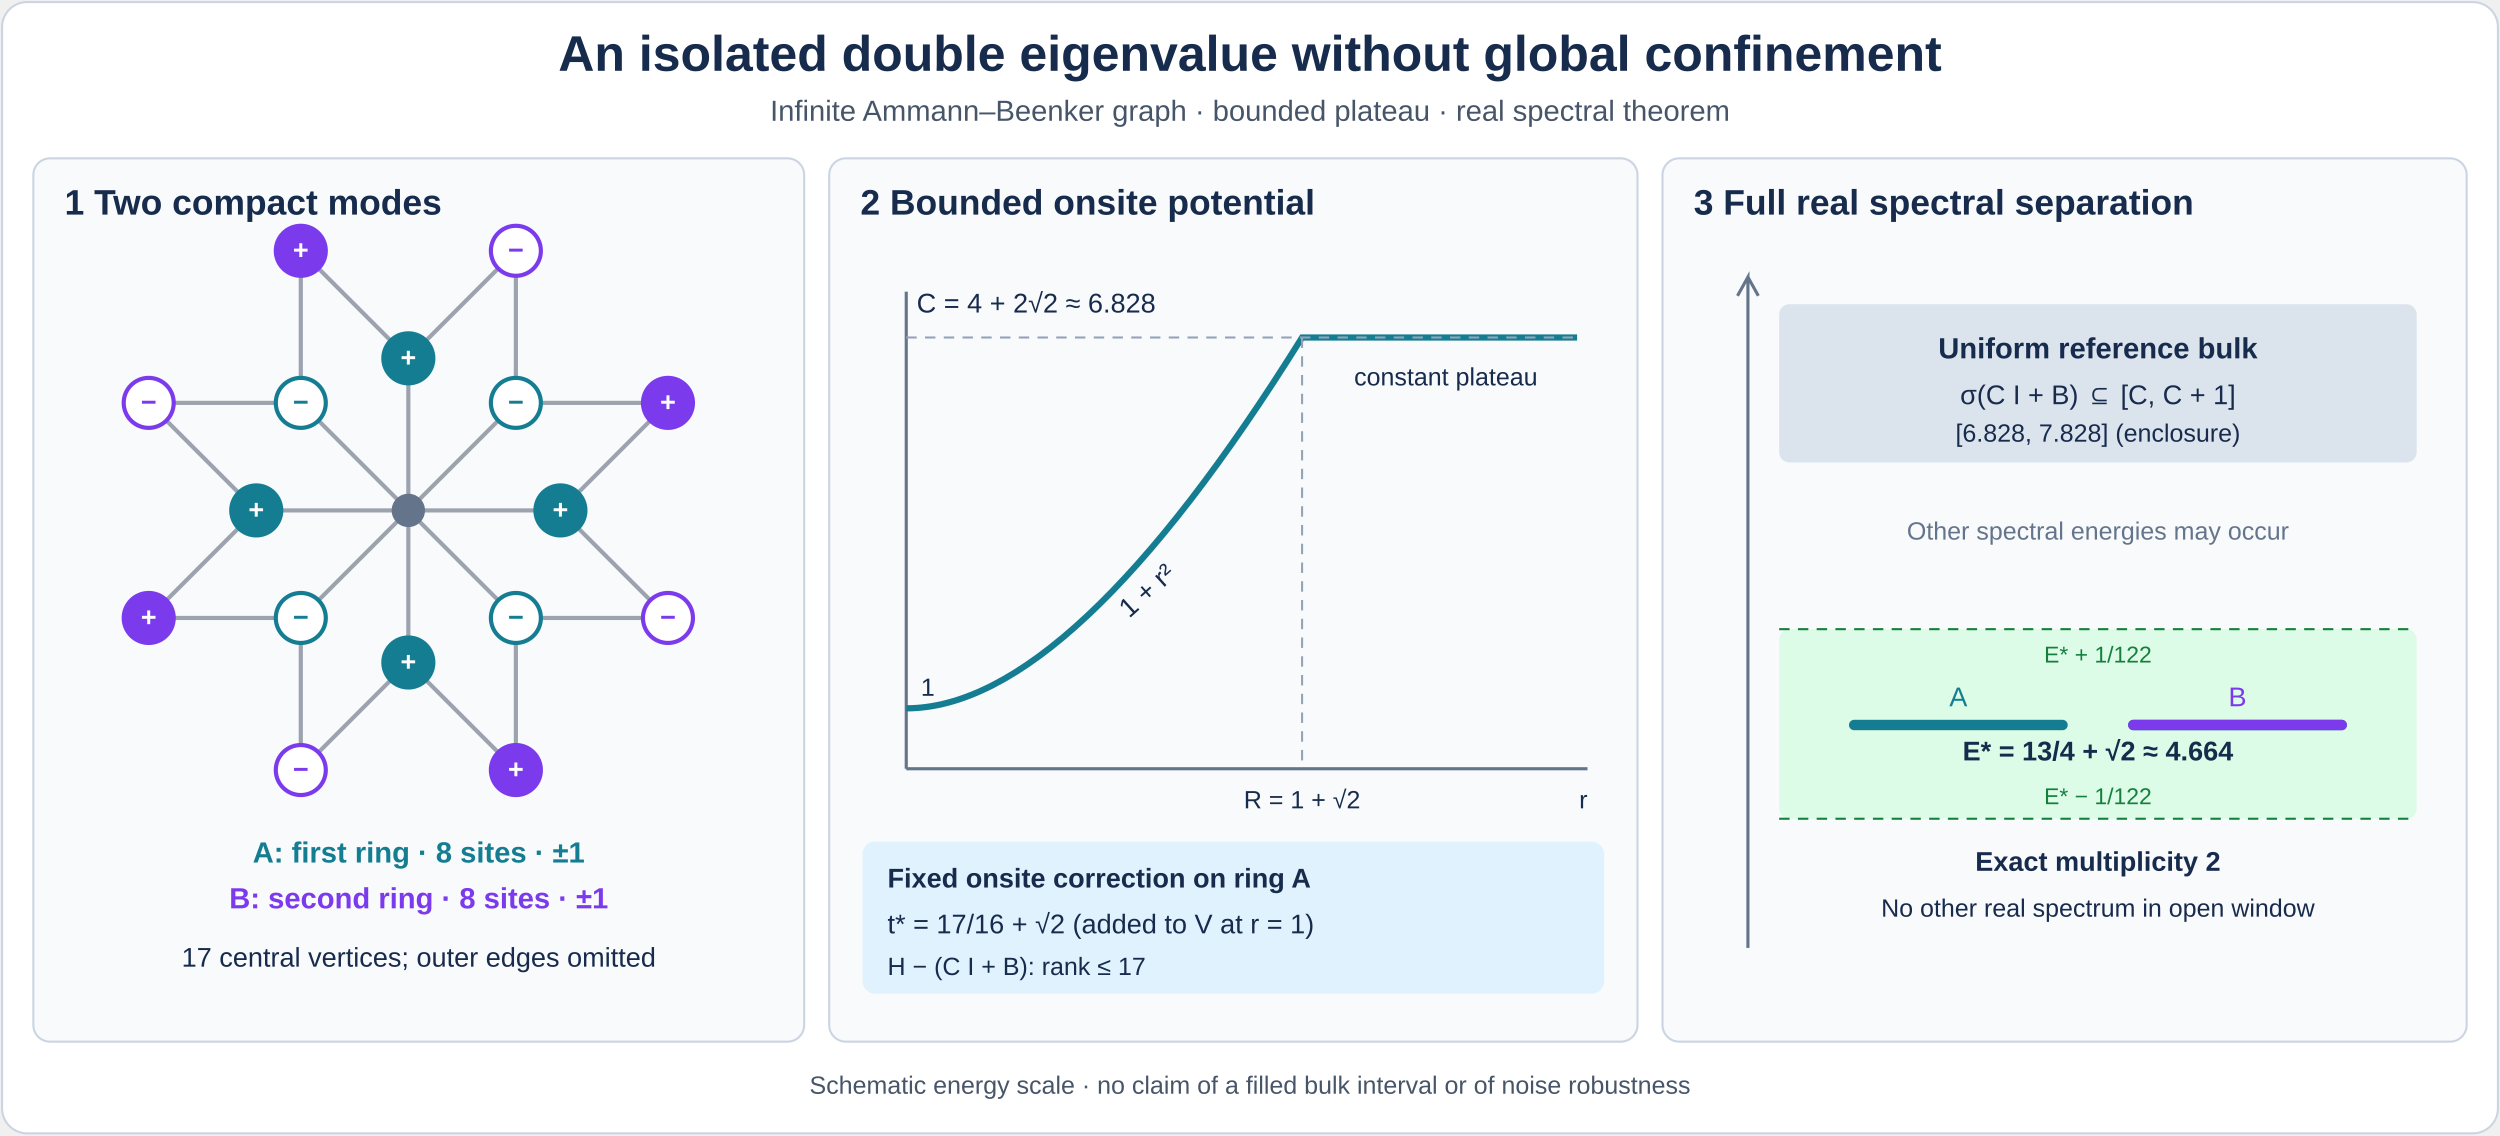
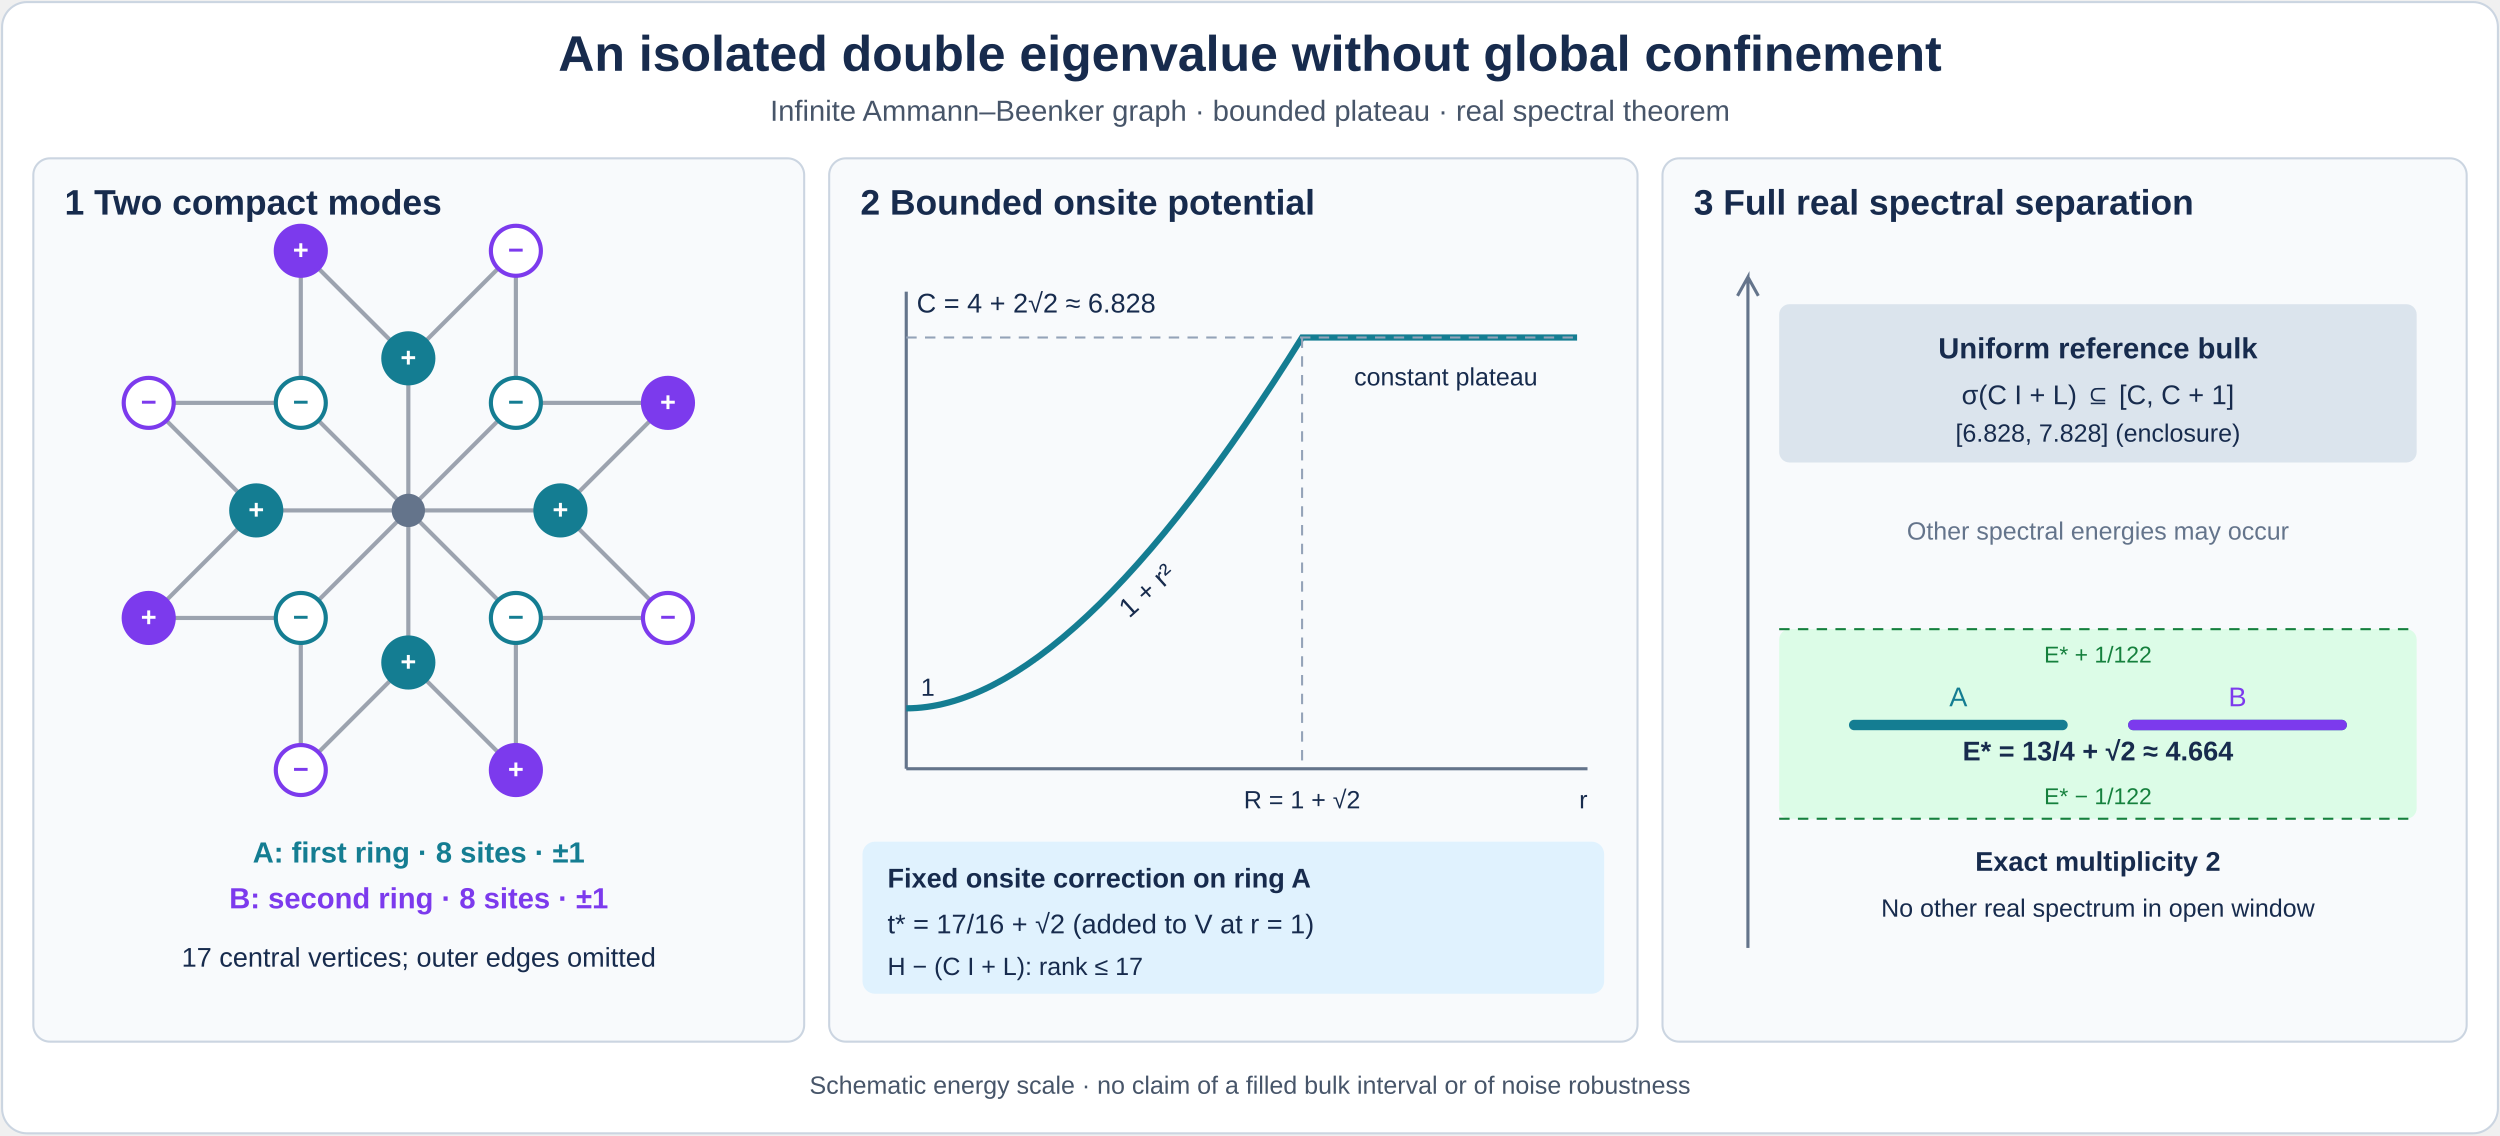
<svg xmlns="http://www.w3.org/2000/svg" width="1200" height="545" viewBox="0 0 1200 545" role="img" aria-labelledby="title desc">
  <rect x="1" y="1" width="1198" height="543" rx="12" fill="#fff" stroke="#cbd5e1" />
  <g font-family="Arial, Helvetica, sans-serif" fill="#172b4d">
    <text x="600" y="34" text-anchor="middle" font-weight="bold" font-size="24">An isolated double eigenvalue without global confinement</text>
    <text x="600" y="58" text-anchor="middle" font-size="14" fill="#475569">Infinite Ammann–Beenker graph · bounded plateau · real spectral theorem</text>
    <rect x="16" y="76" width="370" height="424" rx="8" fill="#f8fafc" stroke="#cbd5e1" />
    <rect x="398" y="76" width="388" height="424" rx="8" fill="#f8fafc" stroke="#cbd5e1" />
    <rect x="798" y="76" width="386" height="424" rx="8" fill="#f8fafc" stroke="#cbd5e1" />
    <text x="31" y="103" font-size="17" font-weight="bold">1  Two compact modes</text>
    <line x1="196.00" y1="245.00" x2="269.00" y2="245.00" stroke="#9ca3af" stroke-width="2" />
    <line x1="269.00" y1="245.00" x2="320.62" y2="193.38" stroke="#9ca3af" stroke-width="2" />
    <line x1="269.00" y1="245.00" x2="320.62" y2="296.62" stroke="#9ca3af" stroke-width="2" />
    <line x1="196.00" y1="245.00" x2="247.62" y2="193.38" stroke="#9ca3af" stroke-width="2" />
    <line x1="247.62" y1="193.38" x2="247.62" y2="120.38" stroke="#9ca3af" stroke-width="2" />
    <line x1="247.62" y1="193.38" x2="320.62" y2="193.38" stroke="#9ca3af" stroke-width="2" />
    <line x1="196.00" y1="245.00" x2="196.00" y2="172.00" stroke="#9ca3af" stroke-width="2" />
    <line x1="196.00" y1="172.00" x2="144.38" y2="120.38" stroke="#9ca3af" stroke-width="2" />
    <line x1="196.00" y1="172.00" x2="247.62" y2="120.38" stroke="#9ca3af" stroke-width="2" />
    <line x1="196.00" y1="245.00" x2="144.38" y2="193.38" stroke="#9ca3af" stroke-width="2" />
    <line x1="144.38" y1="193.38" x2="71.38" y2="193.38" stroke="#9ca3af" stroke-width="2" />
    <line x1="144.38" y1="193.38" x2="144.38" y2="120.38" stroke="#9ca3af" stroke-width="2" />
    <line x1="196.00" y1="245.00" x2="123.00" y2="245.00" stroke="#9ca3af" stroke-width="2" />
    <line x1="123.00" y1="245.00" x2="71.38" y2="296.62" stroke="#9ca3af" stroke-width="2" />
    <line x1="123.00" y1="245.00" x2="71.38" y2="193.38" stroke="#9ca3af" stroke-width="2" />
    <line x1="196.00" y1="245.00" x2="144.38" y2="296.62" stroke="#9ca3af" stroke-width="2" />
    <line x1="144.38" y1="296.62" x2="144.38" y2="369.62" stroke="#9ca3af" stroke-width="2" />
    <line x1="144.38" y1="296.62" x2="71.38" y2="296.62" stroke="#9ca3af" stroke-width="2" />
    <line x1="196.00" y1="245.00" x2="196.00" y2="318.00" stroke="#9ca3af" stroke-width="2" />
    <line x1="196.00" y1="318.00" x2="247.62" y2="369.62" stroke="#9ca3af" stroke-width="2" />
    <line x1="196.00" y1="318.00" x2="144.38" y2="369.62" stroke="#9ca3af" stroke-width="2" />
    <line x1="196.00" y1="245.00" x2="247.62" y2="296.62" stroke="#9ca3af" stroke-width="2" />
    <line x1="247.62" y1="296.62" x2="320.62" y2="296.62" stroke="#9ca3af" stroke-width="2" />
    <line x1="247.62" y1="296.62" x2="247.62" y2="369.62" stroke="#9ca3af" stroke-width="2" />
    <circle cx="196" cy="245" r="8" fill="#64748b" />
    <circle cx="269.00" cy="245.00" r="12" fill="#147d92" stroke="#147d92" stroke-width="2" />
    <text x="269.00" y="249.00" text-anchor="middle" font-size="13" font-weight="bold" fill="#fff">+</text>
    <circle cx="247.62" cy="193.38" r="12" fill="#fff" stroke="#147d92" stroke-width="2" />
    <text x="247.62" y="197.38" text-anchor="middle" font-size="13" font-weight="bold" fill="#147d92">−</text>
    <circle cx="196.00" cy="172.00" r="12" fill="#147d92" stroke="#147d92" stroke-width="2" />
    <text x="196.00" y="176.00" text-anchor="middle" font-size="13" font-weight="bold" fill="#fff">+</text>
    <circle cx="144.38" cy="193.38" r="12" fill="#fff" stroke="#147d92" stroke-width="2" />
    <text x="144.38" y="197.38" text-anchor="middle" font-size="13" font-weight="bold" fill="#147d92">−</text>
    <circle cx="123.00" cy="245.00" r="12" fill="#147d92" stroke="#147d92" stroke-width="2" />
    <text x="123.00" y="249.00" text-anchor="middle" font-size="13" font-weight="bold" fill="#fff">+</text>
    <circle cx="144.38" cy="296.62" r="12" fill="#fff" stroke="#147d92" stroke-width="2" />
    <text x="144.38" y="300.62" text-anchor="middle" font-size="13" font-weight="bold" fill="#147d92">−</text>
    <circle cx="196.00" cy="318.00" r="12" fill="#147d92" stroke="#147d92" stroke-width="2" />
    <text x="196.00" y="322.00" text-anchor="middle" font-size="13" font-weight="bold" fill="#fff">+</text>
    <circle cx="247.62" cy="296.62" r="12" fill="#fff" stroke="#147d92" stroke-width="2" />
    <text x="247.62" y="300.62" text-anchor="middle" font-size="13" font-weight="bold" fill="#147d92">−</text>
    <circle cx="320.62" cy="193.38" r="12" fill="#7c3aed" stroke="#7c3aed" stroke-width="2" />
    <text x="320.62" y="197.38" text-anchor="middle" font-size="13" font-weight="bold" fill="#fff">+</text>
    <circle cx="247.62" cy="120.38" r="12" fill="#fff" stroke="#7c3aed" stroke-width="2" />
    <text x="247.62" y="124.38" text-anchor="middle" font-size="13" font-weight="bold" fill="#7c3aed">−</text>
    <circle cx="144.38" cy="120.38" r="12" fill="#7c3aed" stroke="#7c3aed" stroke-width="2" />
    <text x="144.38" y="124.38" text-anchor="middle" font-size="13" font-weight="bold" fill="#fff">+</text>
    <circle cx="71.38" cy="193.38" r="12" fill="#fff" stroke="#7c3aed" stroke-width="2" />
    <text x="71.38" y="197.38" text-anchor="middle" font-size="13" font-weight="bold" fill="#7c3aed">−</text>
    <circle cx="71.38" cy="296.62" r="12" fill="#7c3aed" stroke="#7c3aed" stroke-width="2" />
    <text x="71.38" y="300.62" text-anchor="middle" font-size="13" font-weight="bold" fill="#fff">+</text>
    <circle cx="144.38" cy="369.62" r="12" fill="#fff" stroke="#7c3aed" stroke-width="2" />
    <text x="144.38" y="373.62" text-anchor="middle" font-size="13" font-weight="bold" fill="#7c3aed">−</text>
    <circle cx="247.62" cy="369.62" r="12" fill="#7c3aed" stroke="#7c3aed" stroke-width="2" />
    <text x="247.62" y="373.62" text-anchor="middle" font-size="13" font-weight="bold" fill="#fff">+</text>
    <circle cx="320.62" cy="296.62" r="12" fill="#fff" stroke="#7c3aed" stroke-width="2" />
    <text x="320.62" y="300.62" text-anchor="middle" font-size="13" font-weight="bold" fill="#7c3aed">−</text>
    <text x="201" y="414" text-anchor="middle" fill="#147d92" font-size="14" font-weight="bold">A: first ring · 8 sites · ±1</text>
    <text x="201" y="436" text-anchor="middle" fill="#7c3aed" font-size="14" font-weight="bold">B: second ring · 8 sites · ±1</text>
    <text x="201" y="464" text-anchor="middle" font-size="13">17 central vertices; outer edges omitted</text>
    <text x="413" y="103" font-size="17" font-weight="bold">2  Bounded onsite potential</text>
    <path d="M435 369V140M435 369H762" fill="none" stroke="#64748b" stroke-width="1.5" />
    <path d="M435 340 Q514 340 625 162 L757 162" fill="none" stroke="#147d92" stroke-width="3" />
    <path d="M435 162H757" fill="none" stroke="#94a3b8" stroke-dasharray="5 4" />
    <path d="M625 162V369" fill="none" stroke="#94a3b8" stroke-dasharray="5 4" />
    <text x="440" y="150" font-size="13">C = 4 + 2√2 ≈ 6.828</text>
    <text x="625" y="388" font-size="12" text-anchor="middle">R = 1 + √2</text>
    <text x="762" y="388" text-anchor="end" font-size="12">r</text>
    <text x="442" y="334" font-size="12">1</text>
    <text x="542" y="297" font-size="13" transform="rotate(-42 542 297)">1 + r²</text>
    <text x="694" y="185" text-anchor="middle" font-size="12">constant plateau</text>
    <rect x="414" y="404" width="356" height="73" rx="6" fill="#e0f2fe" />
    <text x="426" y="426" font-size="13" font-weight="bold">Fixed onsite correction on ring A</text>
    <text x="426" y="448" font-size="13">t* = 17/16 + √2 (added to V at r = 1)</text>
-     <text x="426" y="468" font-size="12">H − (C I + B): rank ≤ 17</text>
+     <text x="426" y="468" font-size="12">H − (C I + L): rank ≤ 17</text>
    <text x="813" y="103" font-size="17" font-weight="bold">3  Full real spectral separation</text>
    <path d="M839 455V133l-5 9m5-9 5 9" fill="none" stroke="#64748b" stroke-width="1.5" />
    <rect x="854" y="146" width="306" height="76" rx="5" fill="#dbe4ed" />
    <text x="1007" y="172" font-size="14" font-weight="bold" text-anchor="middle">Uniform reference bulk</text>
-     <text x="1007" y="194" font-size="13" text-anchor="middle">σ(C I + B) ⊆ [C, C + 1]</text>
+     <text x="1007" y="194" font-size="13" text-anchor="middle">σ(C I + L) ⊆ [C, C + 1]</text>
    <text x="1007" y="212" font-size="12" text-anchor="middle">[6.828, 7.828] (enclosure)</text>
    <text x="1007" y="259" font-size="12" text-anchor="middle" fill="#64748b">Other spectral energies may occur</text>
    <rect x="854" y="302" width="306" height="91" rx="5" fill="#dcfce7" />
    <path d="M854 302H1160 M854 393H1160" stroke="#15803d" stroke-dasharray="5 4" />
    <path d="M890 348H990 M1024 348H1124" stroke-width="5" stroke="#147d92" stroke-linecap="round" />
    <path d="M1024 348H1124" stroke-width="5" stroke="#7c3aed" stroke-linecap="round" />
    <text x="940" y="339" text-anchor="middle" font-size="13" fill="#147d92">A</text>
    <text x="1074" y="339" text-anchor="middle" font-size="13" fill="#7c3aed">B</text>
    <text x="1007" y="365" text-anchor="middle" font-size="13" font-weight="bold">E* = 13/4 + √2 ≈ 4.664</text>
    <text x="1007" y="318" text-anchor="middle" font-size="11" fill="#15803d">E* + 1/122</text>
    <text x="1007" y="386" text-anchor="middle" font-size="11" fill="#15803d">E* − 1/122</text>
    <text x="1007" y="418" text-anchor="middle" font-size="13" font-weight="bold">Exact multiplicity 2</text>
    <text x="1007" y="440" text-anchor="middle" font-size="12">No other real spectrum in open window</text>
    <text x="600" y="525" text-anchor="middle" font-size="12" fill="#475569">Schematic energy scale · no claim of a filled bulk interval or of noise robustness</text>
  </g>
</svg>
